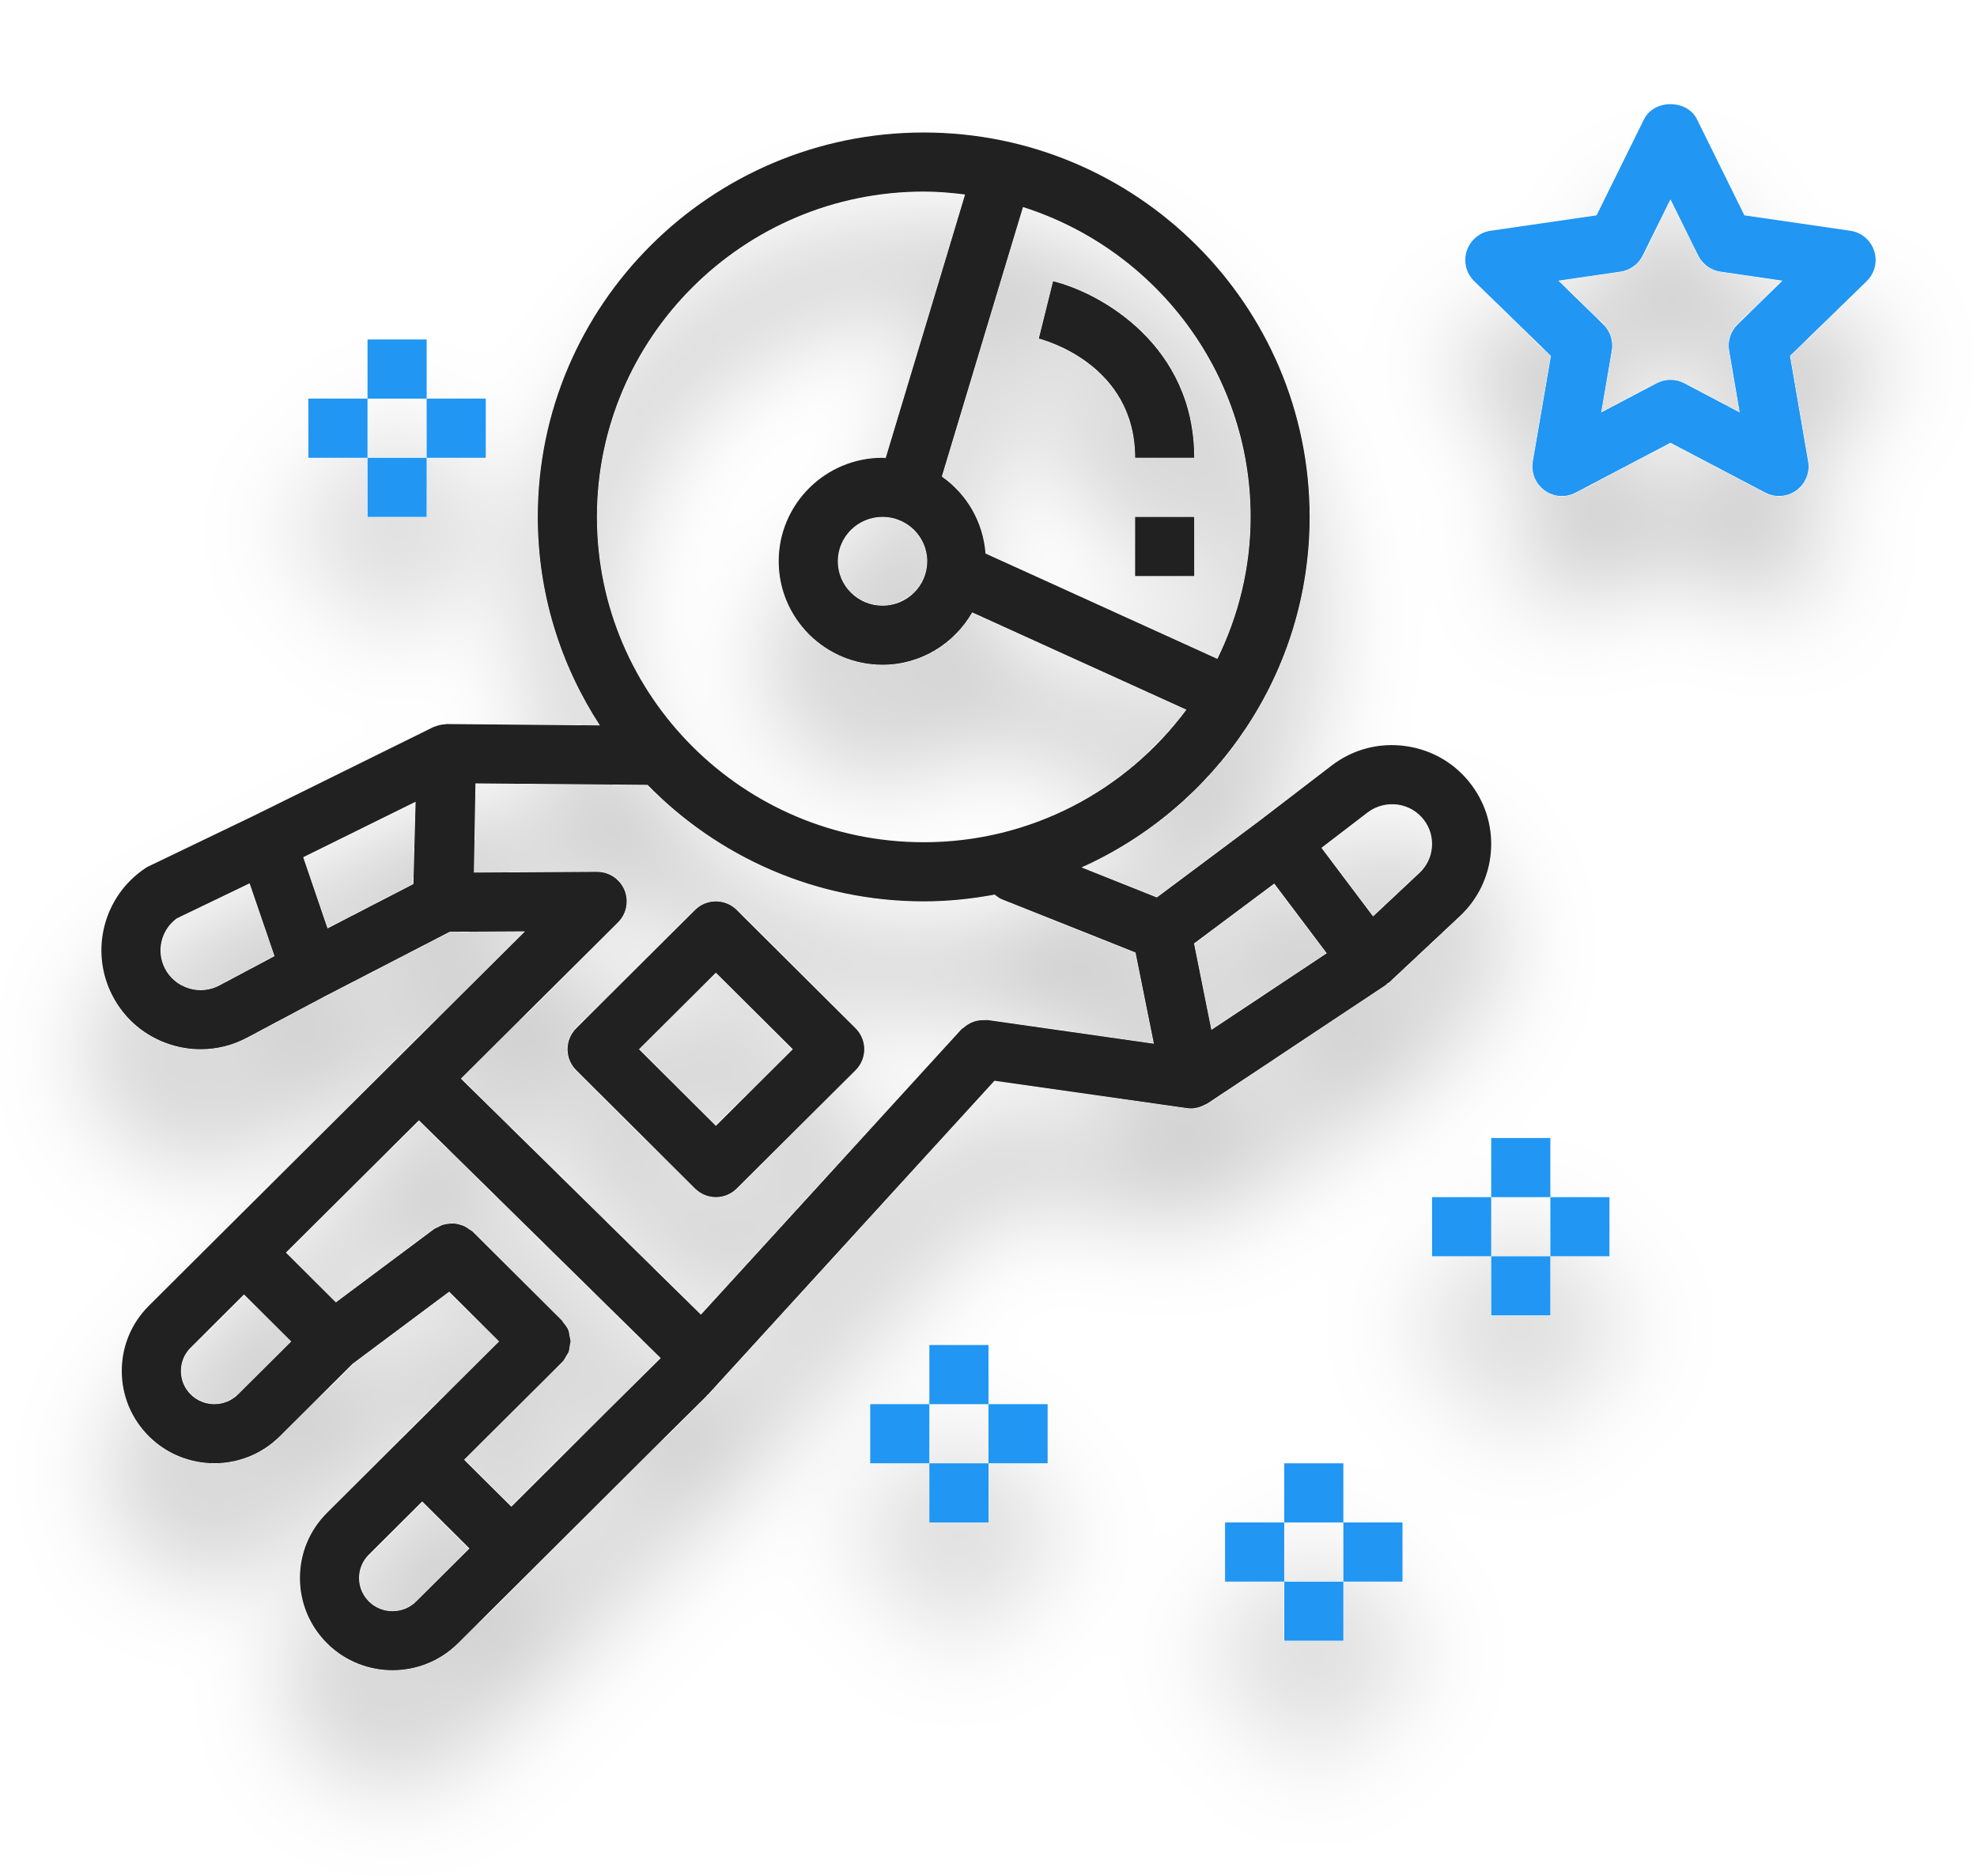
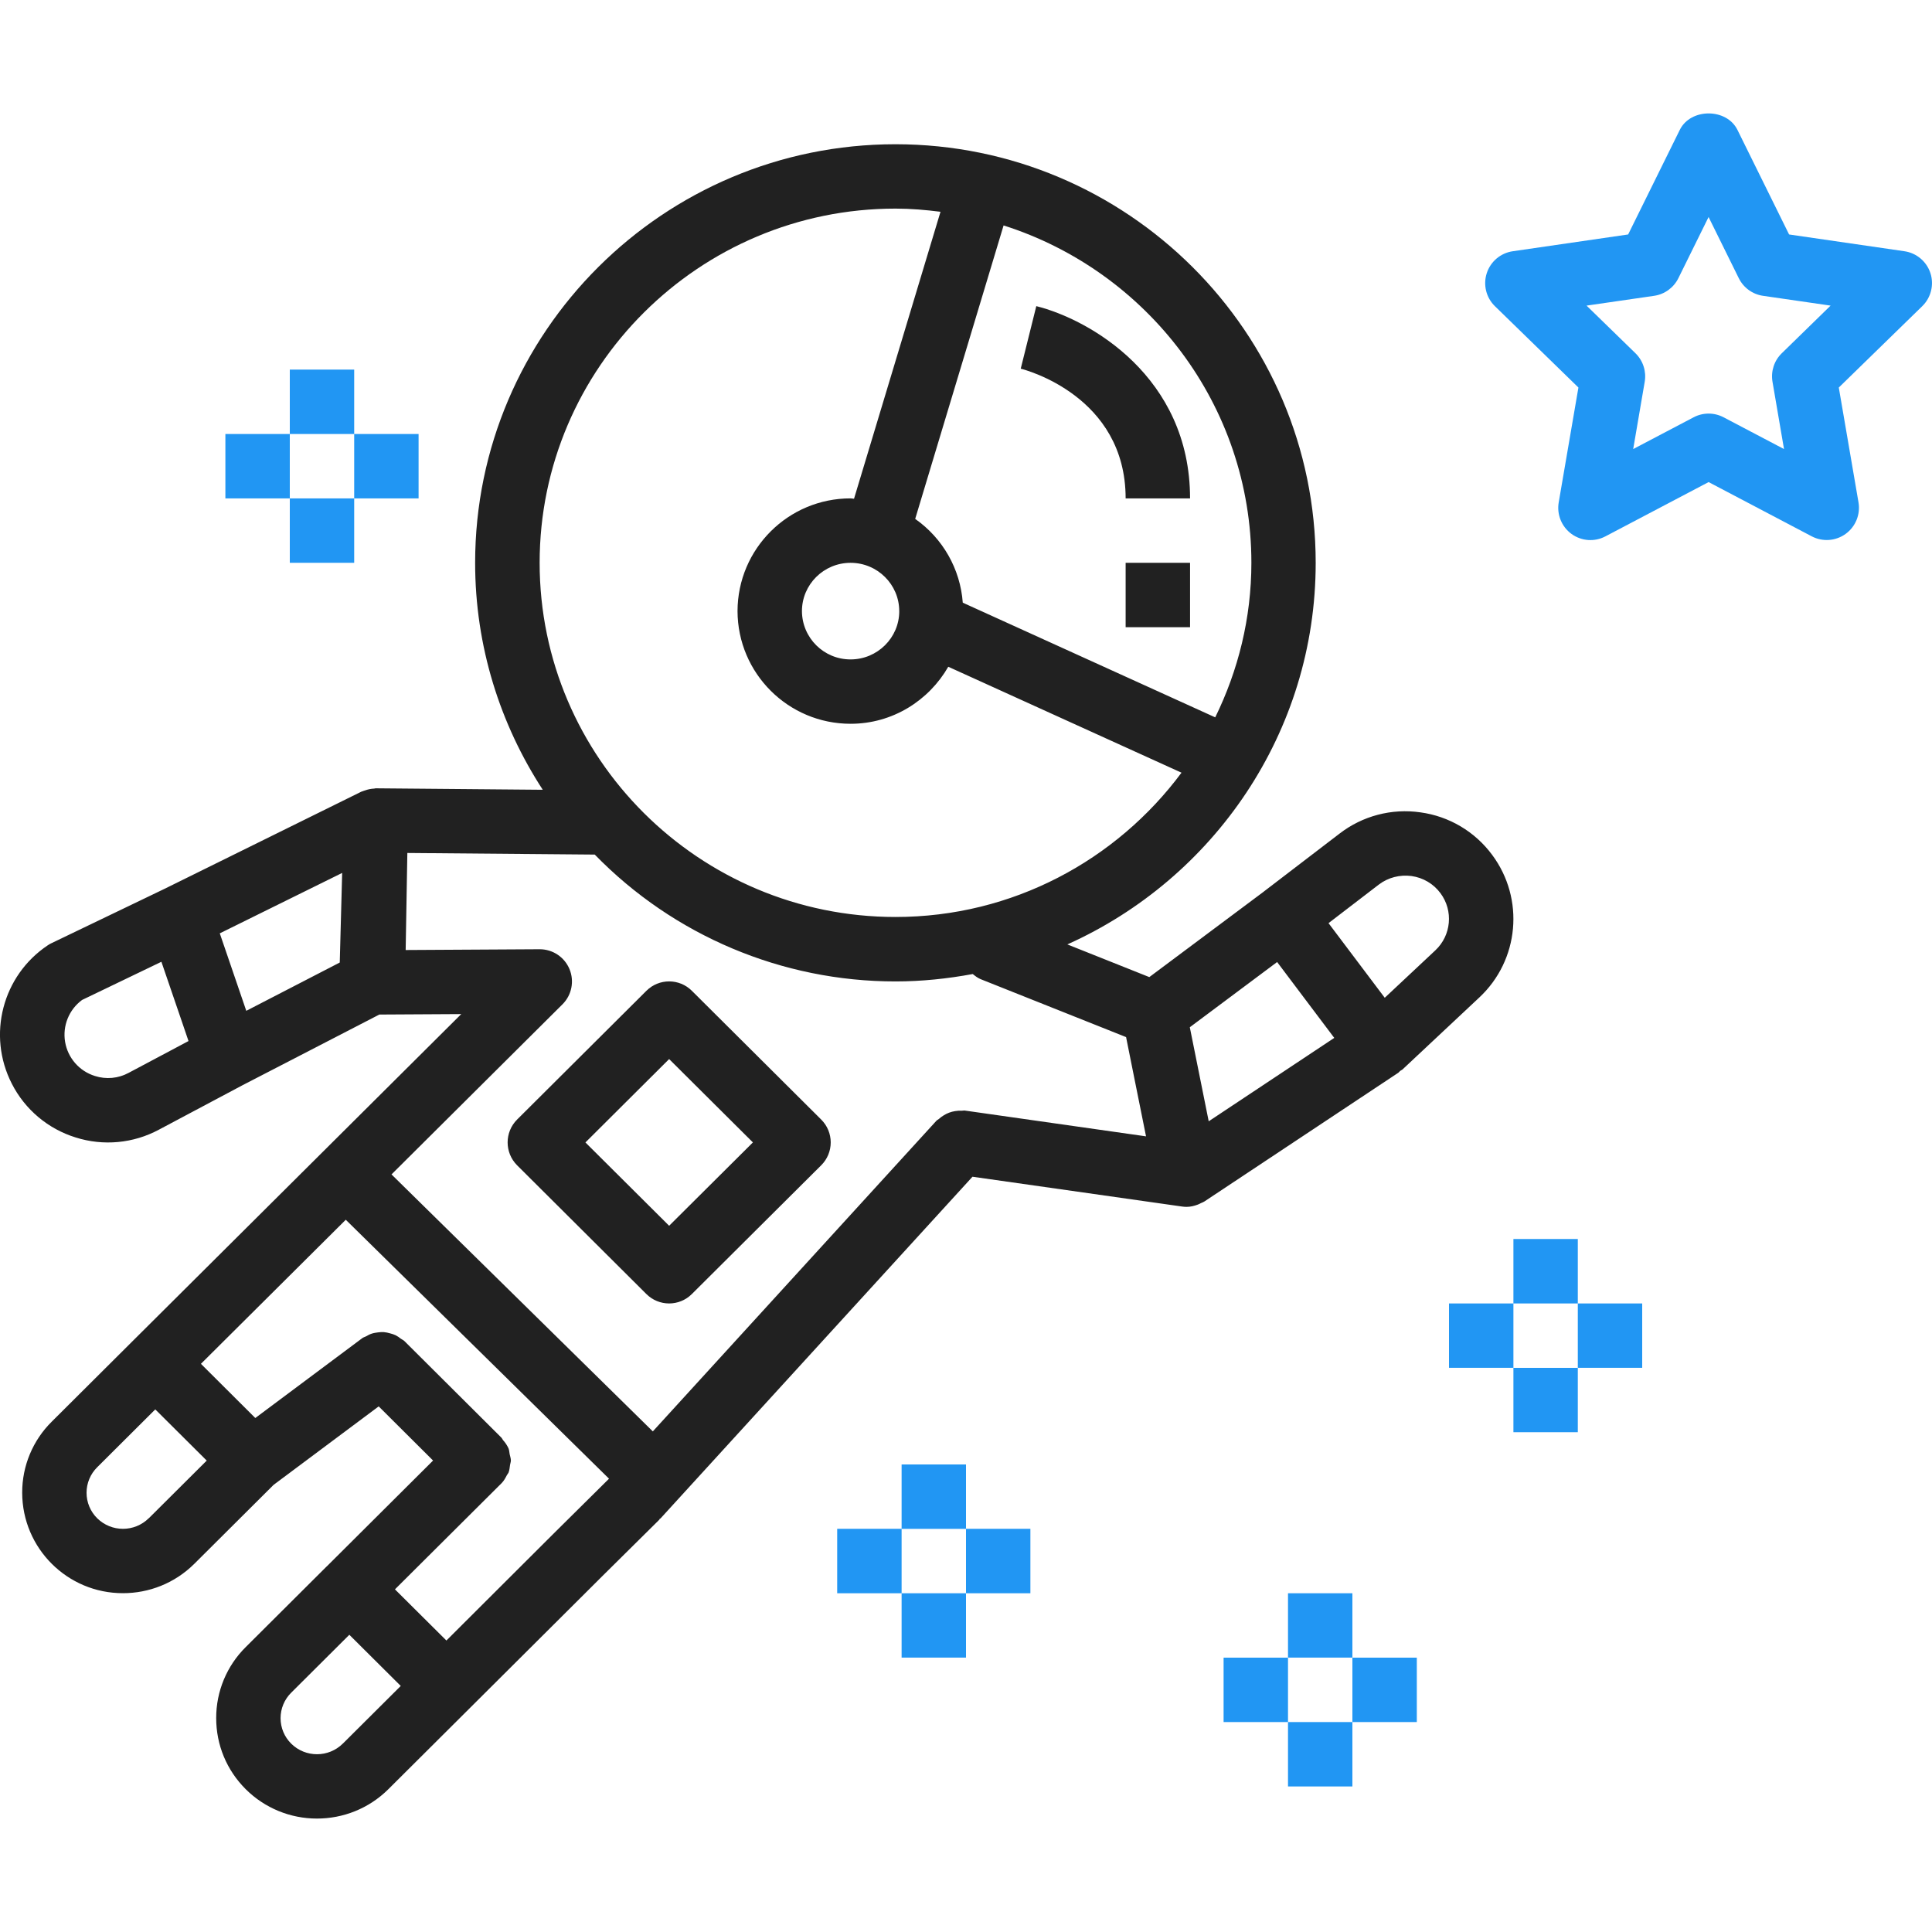
- <svg xmlns="http://www.w3.org/2000/svg" width="78" height="74" viewBox="0 0 78 74" fill="none">
-   <g filter="url(#filter0_d_1_365)">
-     <path d="M73.943 9.896C73.806 9.475 73.442 9.167 73.002 9.103L68.823 8.495L66.953 4.708C66.561 3.91 65.253 3.91 64.861 4.708L62.991 8.495L58.811 9.103C58.372 9.167 58.008 9.474 57.869 9.897C57.732 10.319 57.845 10.783 58.164 11.092L61.189 14.041L60.475 18.203C60.401 18.641 60.58 19.083 60.938 19.345C61.301 19.608 61.775 19.641 62.168 19.433L65.906 17.467L69.644 19.433C69.815 19.523 70.002 19.567 70.188 19.567C70.429 19.567 70.671 19.492 70.874 19.344C71.233 19.083 71.413 18.641 71.337 18.203L70.623 14.04L73.648 11.092C73.965 10.782 74.08 10.319 73.943 9.896ZM68.556 12.799C68.281 13.066 68.156 13.454 68.221 13.832L68.638 16.269L66.45 15.118C66.279 15.029 66.093 14.984 65.906 14.984C65.719 14.984 65.534 15.029 65.362 15.118L63.174 16.269L63.591 13.832C63.657 13.454 63.531 13.068 63.257 12.799L61.484 11.072L63.932 10.717C64.312 10.662 64.64 10.423 64.811 10.078L65.905 7.862L66.999 10.078C67.17 10.422 67.497 10.662 67.878 10.717L70.326 11.072L68.556 12.799Z" fill="#2196F3" />
-     <path d="M61.167 44.892H58.834V47.226H61.167V44.892Z" fill="#2196F3" />
-     <path d="M61.167 49.559H58.834V51.892H61.167V49.559Z" fill="#2196F3" />
-     <path d="M63.5 47.226H61.167V49.559H63.5V47.226Z" fill="#2196F3" />
-     <path d="M58.834 47.226H56.5V49.559H58.834V47.226Z" fill="#2196F3" />
-     <path d="M53 57.726H50.667V60.059H53V57.726Z" fill="#2196F3" />
-     <path d="M53 62.393H50.667V64.726H53V62.393Z" fill="#2196F3" />
-     <path d="M55.334 60.059H53V62.393H55.334V60.059Z" fill="#2196F3" />
-     <path d="M50.667 60.059H48.333V62.393H50.667V60.059Z" fill="#2196F3" />
-     <path d="M39 53.059H36.667V55.393H39V53.059Z" fill="#2196F3" />
-     <path d="M39 57.726H36.667V60.059H39V57.726Z" fill="#2196F3" />
-     <path d="M41.333 55.392H39V57.726H41.333V55.392Z" fill="#2196F3" />
-     <path d="M36.667 55.392H34.333V57.726H36.667V55.392Z" fill="#2196F3" />
-     <path d="M16.833 13.392H14.5V15.725H16.833V13.392Z" fill="#2196F3" />
-     <path d="M16.833 18.059H14.5V20.392H16.833V18.059Z" fill="#2196F3" />
-     <path d="M19.166 15.725H16.833V18.059H19.166V15.725Z" fill="#2196F3" />
-     <path d="M14.5 15.725H12.166V18.059H14.5V15.725Z" fill="#2196F3" />
-     <path d="M58.064 30.974C57.435 30.126 56.512 29.58 55.464 29.433C54.412 29.283 53.373 29.56 52.533 30.203L49.795 32.301L49.794 32.303L45.643 35.403L42.672 34.219C47.969 31.843 51.671 26.545 51.671 20.394C51.671 12.031 44.84 5.227 36.444 5.227C28.047 5.227 21.216 12.031 21.216 20.394C21.216 23.425 22.123 26.244 23.666 28.616L17.62 28.563C17.617 28.563 17.613 28.563 17.61 28.563C17.591 28.563 17.576 28.573 17.559 28.574C17.443 28.578 17.33 28.602 17.219 28.642C17.191 28.652 17.162 28.658 17.135 28.671C17.121 28.677 17.107 28.678 17.093 28.685L10.021 32.176C10.02 32.176 10.018 32.176 10.018 32.178L5.877 34.169C5.831 34.189 5.784 34.216 5.739 34.246C4.088 35.345 3.526 37.504 4.43 39.268C4.912 40.206 5.732 40.896 6.74 41.212C7.129 41.334 7.525 41.393 7.92 41.393C8.553 41.393 9.181 41.238 9.756 40.931L12.792 39.317L17.744 36.759L20.712 36.742L8.808 48.588C8.807 48.59 8.806 48.59 8.805 48.591L5.877 51.507C5.185 52.196 4.804 53.109 4.804 54.084C4.804 55.056 5.185 55.972 5.877 56.662C6.587 57.369 7.522 57.724 8.456 57.724C9.392 57.724 10.325 57.369 11.038 56.662L13.912 53.799L17.721 50.956L19.691 52.918L15.838 56.755C15.836 56.756 15.835 56.756 15.834 56.757L12.906 59.674C12.214 60.362 11.833 61.276 11.833 62.25C11.833 63.223 12.214 64.139 12.906 64.829C13.616 65.536 14.552 65.89 15.486 65.89C16.421 65.89 17.357 65.536 18.068 64.829L20.998 61.912L25.684 57.245C25.685 57.244 25.685 57.243 25.686 57.242L27.895 55.054L27.887 55.046C27.901 55.032 27.921 55.027 27.935 55.012L39.235 42.635L46.828 43.715C46.883 43.723 46.938 43.727 46.993 43.727C47.134 43.727 47.27 43.693 47.402 43.643C47.441 43.629 47.474 43.61 47.511 43.592C47.553 43.571 47.597 43.559 47.637 43.532L54.666 38.865C54.692 38.848 54.706 38.82 54.73 38.801C54.758 38.779 54.793 38.77 54.819 38.745L57.6 36.14C59.047 34.784 59.247 32.563 58.064 30.974ZM8.66 38.872C8.281 39.075 7.851 39.116 7.439 38.985C7.03 38.858 6.699 38.579 6.505 38.203C6.153 37.517 6.357 36.681 6.974 36.23L9.848 34.847L10.54 36.869L10.83 37.718L8.66 38.872ZM16.31 34.874L12.923 36.624L12.365 34.991L11.963 33.817L16.397 31.628L16.31 34.874ZM49.34 20.392C49.34 22.401 48.861 24.296 48.03 25.991L38.883 21.836C38.788 20.582 38.137 19.484 37.159 18.8L40.361 8.168C45.563 9.823 49.34 14.675 49.34 20.392ZM23.552 20.392C23.552 13.316 29.336 7.558 36.446 7.558C36.999 7.558 37.54 7.605 38.076 7.673L34.943 18.071C34.901 18.07 34.862 18.058 34.819 18.058C32.56 18.058 30.722 19.89 30.722 22.142C30.722 24.394 32.56 26.225 34.819 26.225C36.337 26.225 37.65 25.387 38.358 24.159L46.807 27.997C44.456 31.162 40.694 33.225 36.446 33.225C29.336 33.225 23.552 27.468 23.552 20.392ZM36.581 22.142C36.581 23.107 35.79 23.892 34.819 23.892C33.847 23.892 33.056 23.107 33.056 22.142C33.056 21.177 33.847 20.392 34.819 20.392C35.79 20.392 36.581 21.177 36.581 22.142ZM9.392 55.007C8.875 55.52 8.038 55.519 7.523 55.009C7.274 54.76 7.138 54.432 7.138 54.084C7.138 53.736 7.274 53.408 7.523 53.162L9.627 51.065L11.489 52.919L9.392 55.007ZM16.422 63.174C15.905 63.687 15.068 63.688 14.552 63.175C14.303 62.927 14.167 62.599 14.167 62.25C14.167 61.903 14.303 61.575 14.552 61.329L16.658 59.231L17.539 60.107L18.521 61.085L16.422 63.174ZM24.038 55.586C24.037 55.587 24.036 55.587 24.035 55.589L20.174 59.438L19.293 58.562L18.311 57.585L22.168 53.745C22.168 53.745 22.168 53.745 22.168 53.744C22.169 53.743 22.17 53.743 22.172 53.742C22.259 53.654 22.314 53.549 22.368 53.445C22.383 53.415 22.412 53.389 22.425 53.358C22.461 53.268 22.467 53.171 22.481 53.077C22.488 53.023 22.511 52.973 22.511 52.918C22.511 52.84 22.483 52.764 22.467 52.687C22.453 52.617 22.453 52.546 22.426 52.478C22.382 52.368 22.306 52.272 22.227 52.177C22.204 52.151 22.196 52.119 22.172 52.094C22.172 52.094 22.172 52.094 22.171 52.094C22.169 52.093 22.169 52.091 22.168 52.09L18.653 48.59C18.616 48.552 18.568 48.537 18.526 48.505C18.464 48.458 18.404 48.413 18.336 48.38C18.269 48.347 18.201 48.327 18.131 48.308C18.057 48.287 17.985 48.271 17.906 48.265C17.835 48.26 17.769 48.267 17.698 48.276C17.619 48.285 17.546 48.295 17.47 48.32C17.396 48.343 17.331 48.379 17.264 48.418C17.22 48.442 17.171 48.451 17.131 48.481L13.251 51.377L11.281 49.414L16.529 44.195L26.067 53.576L24.038 55.586ZM38.955 40.237C38.921 40.233 38.889 40.245 38.855 40.243C38.77 40.238 38.689 40.244 38.603 40.258C38.537 40.27 38.474 40.283 38.411 40.305C38.336 40.331 38.269 40.366 38.2 40.407C38.134 40.447 38.075 40.489 38.018 40.542C37.99 40.566 37.956 40.578 37.93 40.606L27.653 51.862L18.185 42.551L24.383 36.386C24.839 35.931 24.841 35.192 24.386 34.735C24.156 34.505 23.854 34.392 23.552 34.393V34.392L18.698 34.421L18.759 30.905L25.549 30.963C28.317 33.794 32.176 35.559 36.446 35.559C37.403 35.559 38.336 35.46 39.245 35.291C39.332 35.361 39.419 35.432 39.528 35.476L44.8 37.576L45.133 39.235L45.523 41.172L38.955 40.237ZM47.794 40.627L47.11 37.219L50.274 34.856L51.102 35.955L52.344 37.605L47.794 40.627ZM56.005 34.434L54.173 36.151L52.136 33.447L53.954 32.053C54.294 31.792 54.722 31.685 55.142 31.74C55.564 31.8 55.938 32.02 56.192 32.362C56.666 33 56.585 33.891 56.005 34.434Z" fill="#212121" />
-     <path d="M33.755 40.565L29.067 35.898C28.613 35.445 27.875 35.445 27.421 35.898L22.734 40.565C22.515 40.786 22.391 41.082 22.391 41.392C22.391 41.703 22.514 42 22.734 42.219L27.421 46.886C27.648 47.112 27.947 47.226 28.244 47.226C28.542 47.226 28.84 47.112 29.067 46.886L33.755 42.219C33.974 42 34.099 41.703 34.099 41.392C34.099 41.082 33.975 40.784 33.755 40.565ZM28.244 44.413L25.211 41.392L28.244 38.372L31.279 41.392L28.244 44.413Z" fill="#212121" />
-     <path d="M41.547 11.092L40.983 13.358C41.139 13.397 44.784 14.346 44.784 18.059H47.118C47.118 13.646 43.474 11.572 41.547 11.092Z" fill="#212121" />
-     <path d="M47.118 20.392H44.784V22.725H47.118V20.392Z" fill="#212121" />
-   </g>
-   <defs>
-     <filter id="filter0_d_1_365" x="0" y="0" width="78" height="78" filterUnits="userSpaceOnUse" color-interpolation-filters="sRGB">
-       <feFlood flood-opacity="0" result="BackgroundImageFix" />
-       <feColorMatrix in="SourceAlpha" type="matrix" values="0 0 0 0 0 0 0 0 0 0 0 0 0 0 0 0 0 0 127 0" result="hardAlpha" />
-       <feOffset dy="4" />
-       <feGaussianBlur stdDeviation="2" />
-       <feComposite in2="hardAlpha" operator="out" />
-       <feColorMatrix type="matrix" values="0 0 0 0 0 0 0 0 0 0 0 0 0 0 0 0 0 0 0.25 0" />
-       <feBlend mode="normal" in2="BackgroundImageFix" result="effect1_dropShadow_1_365" />
-       <feBlend mode="normal" in="SourceGraphic" in2="effect1_dropShadow_1_365" result="shape" />
-     </filter>
-   </defs>
+ <svg xmlns="http://www.w3.org/2000/svg" width="70" height="70" fill="none">
+   <path d="M69.943 9.896a1.168 1.168 0 0 0-.941-.793l-4.18-.608-1.87-3.787c-.391-.798-1.7-.798-2.091 0l-1.87 3.787-4.18.608a1.167 1.167 0 0 0-.648 1.99l3.026 2.948-.714 4.162c-.075.438.105.88.463 1.142.363.263.837.296 1.23.088l3.738-1.966 3.738 1.966a1.168 1.168 0 0 0 1.693-1.23l-.714-4.162 3.025-2.949a1.17 1.17 0 0 0 .295-1.196ZM64.556 12.8c-.275.267-.4.655-.335 1.033l.417 2.437-2.188-1.15a1.165 1.165 0 0 0-1.088 0l-2.188 1.15.417-2.437a1.168 1.168 0 0 0-.334-1.033l-1.773-1.727 2.448-.355c.38-.055.708-.294.879-.639l1.094-2.216 1.094 2.216c.17.345.498.584.879.639l2.448.355-1.77 1.727ZM57.167 44.892h-2.333v2.334h2.333v-2.334ZM57.167 49.56h-2.333v2.332h2.333V49.56ZM59.5 47.226h-2.333v2.333H59.5v-2.333ZM54.834 47.226H52.5v2.333h2.334v-2.333ZM49 57.726h-2.333v2.333H49v-2.333ZM49 62.393h-2.333v2.333H49v-2.333ZM51.334 60.06H49v2.333h2.334v-2.334ZM46.667 60.06h-2.334v2.333h2.334v-2.334ZM35 53.06h-2.333v2.333H35v-2.334ZM35 57.726h-2.333v2.333H35v-2.333ZM37.333 55.392H35v2.334h2.333v-2.334ZM32.667 55.392h-2.334v2.334h2.334v-2.334ZM12.833 13.392H10.5v2.333h2.333v-2.333ZM12.833 18.059H10.5v2.333h2.333V18.06ZM15.166 15.725h-2.333v2.334h2.333v-2.334ZM10.5 15.725H8.166v2.334H10.5v-2.334Z" fill="#2196F3" />
+   <path d="M54.064 30.974a3.88 3.88 0 0 0-2.6-1.541 3.886 3.886 0 0 0-2.93.77L45.794 32.3l-.001.002-4.151 3.1-2.97-1.184c5.296-2.376 8.998-7.674 8.998-13.825 0-8.363-6.83-15.167-15.227-15.167s-15.228 6.804-15.228 15.167c0 3.031.907 5.85 2.45 8.222l-6.046-.053h-.01c-.019 0-.034.01-.051.01a1.14 1.14 0 0 0-.34.069c-.028.01-.057.016-.084.029-.014.006-.028.007-.042.014l-7.072 3.491c-.001 0-.003 0-.003.002l-4.141 1.991a.915.915 0 0 0-.138.077A3.895 3.895 0 0 0 .43 39.268a3.884 3.884 0 0 0 2.31 1.944 3.891 3.891 0 0 0 3.016-.281l3.036-1.614 4.952-2.558 2.968-.017L4.808 48.588c0 .002-.002.002-.003.003l-2.928 2.916a3.607 3.607 0 0 0-1.073 2.577 3.647 3.647 0 0 0 3.652 3.64c.936 0 1.869-.355 2.582-1.062l2.875-2.863 3.808-2.843 1.97 1.962-3.853 3.837-.004.002-2.928 2.917a3.607 3.607 0 0 0-1.073 2.576c0 .973.38 1.889 1.073 2.579a3.65 3.65 0 0 0 2.58 1.061c.935 0 1.87-.354 2.582-1.061l2.93-2.917 4.686-4.667.002-.003 2.21-2.188-.01-.008c.015-.014.035-.019.049-.034l11.3-12.377 7.593 1.08c.055.008.11.012.165.012.14 0 .277-.034.41-.084.038-.014.071-.033.108-.051.042-.021.086-.033.126-.06l7.029-4.666c.026-.018.04-.046.064-.065.028-.022.063-.031.089-.056l2.78-2.605a3.892 3.892 0 0 0 .465-5.166ZM4.66 38.872a1.56 1.56 0 0 1-1.221.113 1.565 1.565 0 0 1-.465-2.755l2.874-1.383.692 2.022.29.85-2.17 1.153Zm7.65-3.998-3.387 1.75-.558-1.633-.402-1.174 4.434-2.189-.087 3.246Zm33.03-14.482c0 2.009-.48 3.904-1.31 5.599l-9.147-4.155a4.07 4.07 0 0 0-1.724-3.035l3.203-10.633c5.2 1.655 8.978 6.507 8.978 12.224Zm-25.788 0c0-7.076 5.784-12.834 12.894-12.834.553 0 1.094.047 1.63.115L30.943 18.07c-.042 0-.081-.013-.125-.013a4.094 4.094 0 0 0-4.096 4.084 4.095 4.095 0 0 0 4.096 4.083c1.52 0 2.832-.838 3.54-2.066l8.45 3.838c-2.352 3.165-6.114 5.228-10.362 5.228-7.11 0-12.894-5.757-12.894-12.833Zm13.03 1.75c0 .965-.792 1.75-1.764 1.75a1.759 1.759 0 0 1-1.762-1.75c0-.965.79-1.75 1.762-1.75s1.763.785 1.763 1.75ZM5.391 55.007a1.33 1.33 0 0 1-1.87.002 1.3 1.3 0 0 1 0-1.847l2.105-2.097L7.49 52.92l-2.097 2.088Zm7.03 8.167a1.33 1.33 0 0 1-1.87.002 1.299 1.299 0 0 1 0-1.847l2.106-2.098.88.876.983.978-2.099 2.09Zm7.616-7.588-.003.003-3.86 3.85-.882-.877-.982-.977 3.857-3.84v-.001l.004-.002c.087-.088.142-.193.196-.297.015-.03.044-.056.057-.087.036-.09.042-.187.056-.281.007-.054.03-.104.03-.16 0-.077-.028-.153-.044-.23-.014-.07-.014-.141-.041-.209a1.166 1.166 0 0 0-.2-.301c-.022-.026-.03-.058-.054-.083h-.002s0-.003-.002-.005l-3.515-3.5c-.037-.037-.085-.052-.127-.084a1.122 1.122 0 0 0-.19-.126 1.091 1.091 0 0 0-.204-.07 1.134 1.134 0 0 0-.226-.044 1.142 1.142 0 0 0-.209.01c-.078.01-.151.02-.227.045-.074.023-.139.06-.206.098-.044.024-.093.033-.133.063l-3.88 2.896-1.97-1.963 5.248-5.22 9.538 9.382-2.029 2.01Zm14.917-15.349c-.034-.005-.066.008-.1.006a1.148 1.148 0 0 0-.252.015 1.081 1.081 0 0 0-.404.15c-.065.04-.124.081-.181.134-.028.024-.062.036-.088.064L23.653 51.862l-9.468-9.311 6.197-6.165a1.168 1.168 0 0 0-.83-1.993l-4.854.028.061-3.516 6.79.058a15.2 15.2 0 0 0 10.897 4.596c.957 0 1.89-.1 2.799-.268.087.07.174.14.283.185l5.272 2.1.333 1.659.39 1.937-6.569-.935Zm8.84.39-.685-3.408 3.164-2.363.828 1.1 1.242 1.649-4.55 3.022Zm8.21-6.193-1.832 1.717-2.037-2.704 1.818-1.394c.34-.261.768-.368 1.188-.313.422.06.796.28 1.05.622a1.562 1.562 0 0 1-.187 2.072Z" fill="#212121" />
+   <path d="m29.755 40.565-4.688-4.667a1.166 1.166 0 0 0-1.646 0l-4.687 4.667a1.172 1.172 0 0 0 0 1.654l4.686 4.667a1.166 1.166 0 0 0 1.647 0l4.688-4.667a1.167 1.167 0 0 0 0-1.654Zm-5.51 3.848-3.034-3.02 3.033-3.021 3.035 3.02-3.035 3.02ZM37.547 11.092l-.564 2.266c.156.039 3.801.988 3.801 4.7h2.334c0-4.412-3.644-6.486-5.571-6.966ZM43.118 20.392h-2.334v2.333h2.334v-2.333Z" fill="#212121" />
</svg>
